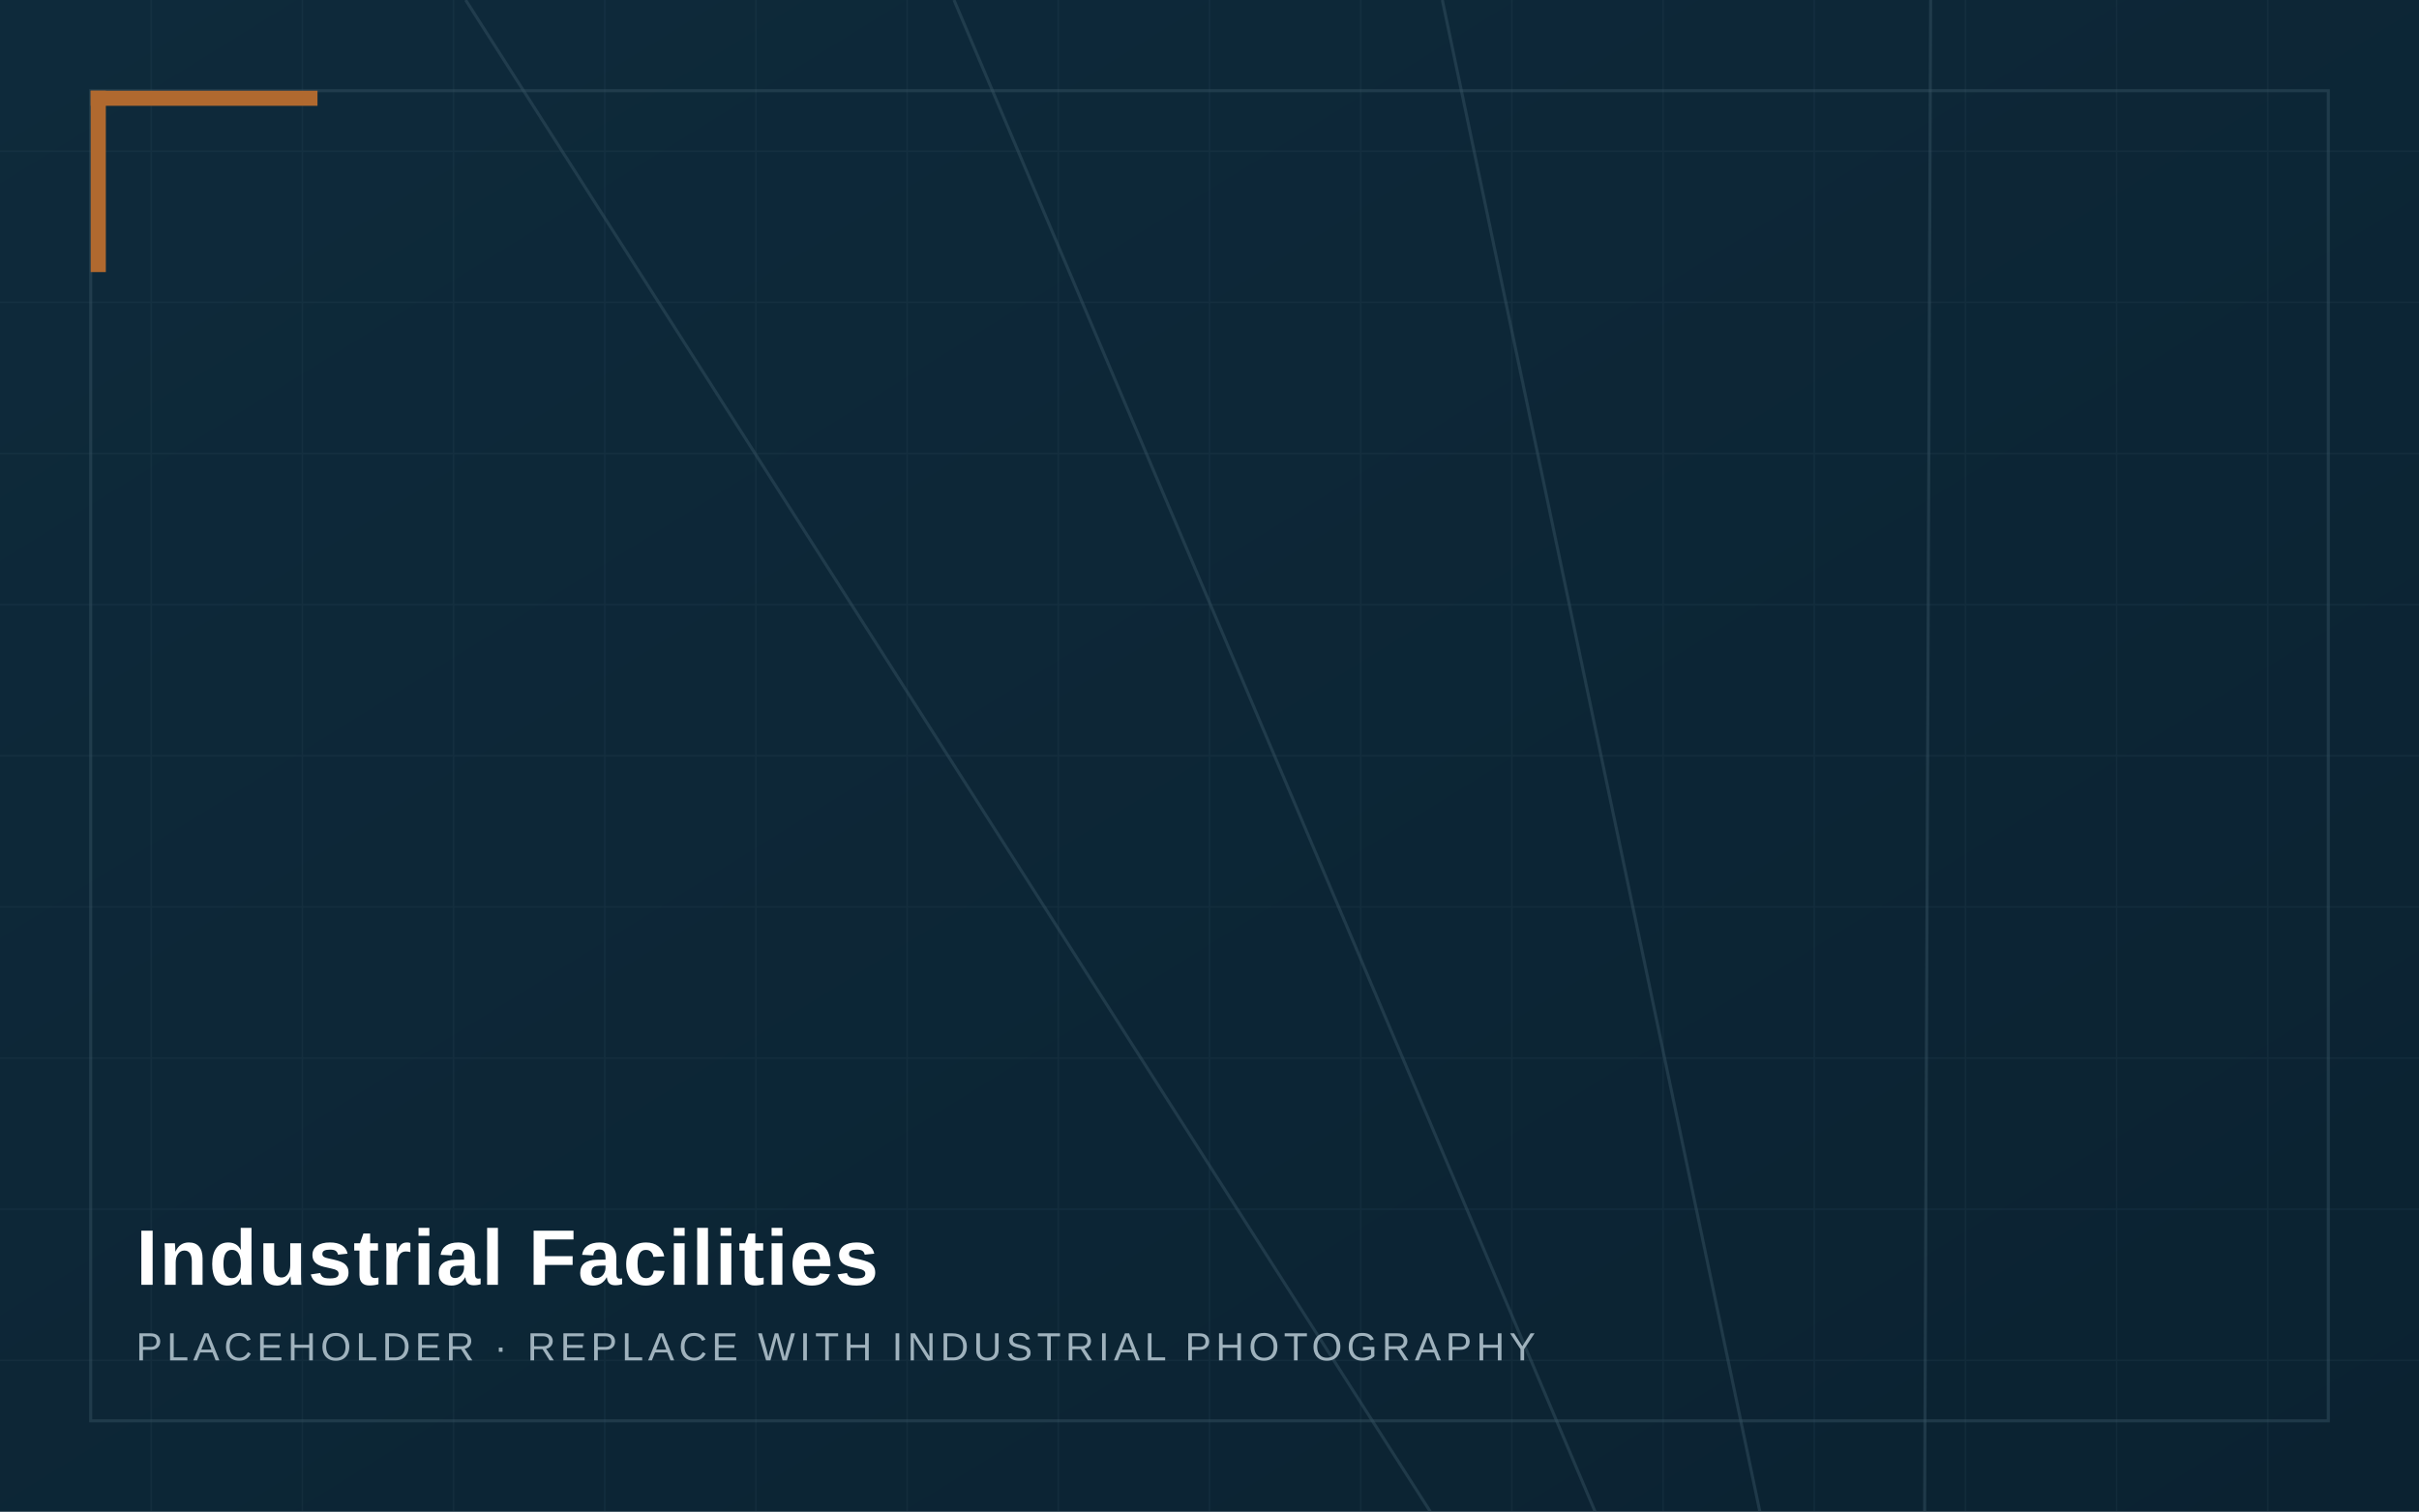
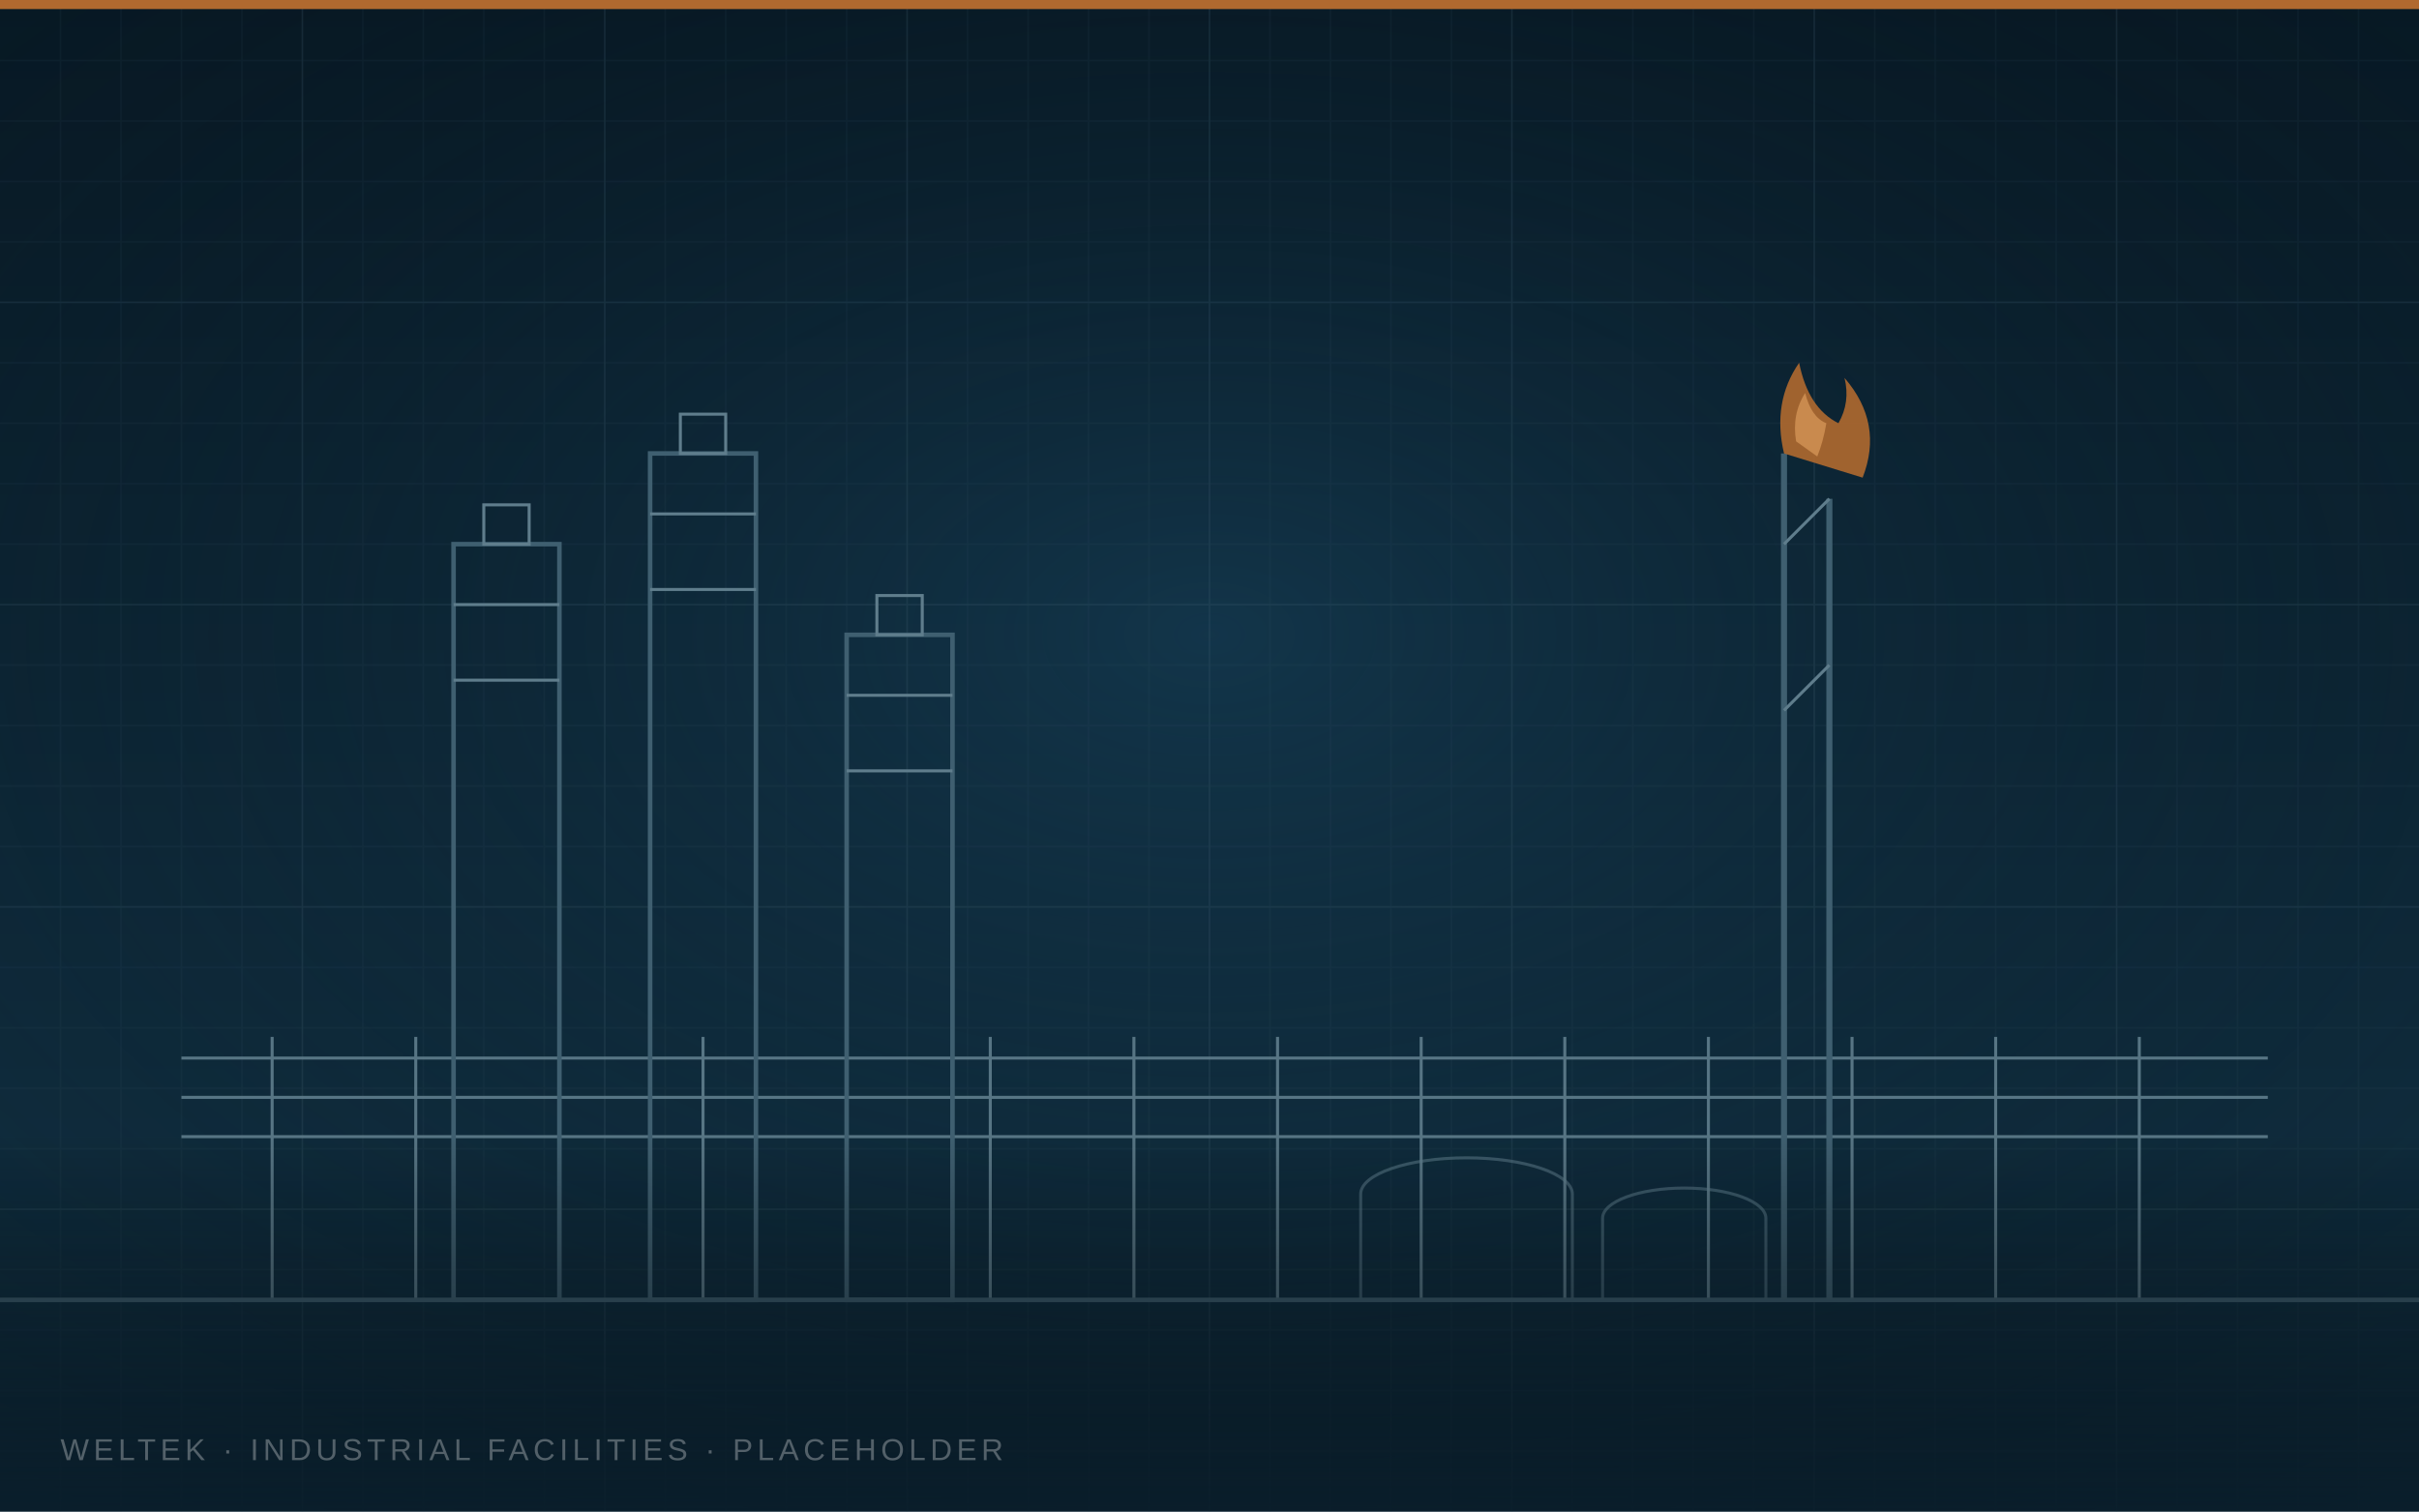
- <svg xmlns="http://www.w3.org/2000/svg" viewBox="0 0 1600 1000" width="1600" height="1000" role="img" aria-label="Industrial Facilities placeholder">
-   <rect width="1600" height="1000" fill="#0e2a3b" />
-   <rect width="1600" height="1000" fill="url(#vg)" />
-   <g stroke="#33505f" stroke-width="1" opacity="0.18">
-     <line x1="100" y1="0" x2="100" y2="1000" />
-     <line x1="200" y1="0" x2="200" y2="1000" />
-     <line x1="300" y1="0" x2="300" y2="1000" />
-     <line x1="400" y1="0" x2="400" y2="1000" />
-     <line x1="500" y1="0" x2="500" y2="1000" />
-     <line x1="600" y1="0" x2="600" y2="1000" />
-     <line x1="700" y1="0" x2="700" y2="1000" />
-     <line x1="800" y1="0" x2="800" y2="1000" />
-     <line x1="900" y1="0" x2="900" y2="1000" />
-     <line x1="1000" y1="0" x2="1000" y2="1000" />
-     <line x1="1100" y1="0" x2="1100" y2="1000" />
-     <line x1="1200" y1="0" x2="1200" y2="1000" />
-     <line x1="1300" y1="0" x2="1300" y2="1000" />
-     <line x1="1400" y1="0" x2="1400" y2="1000" />
-     <line x1="1500" y1="0" x2="1500" y2="1000" />
-     <line x1="0" y1="100" x2="1600" y2="100" />
-     <line x1="0" y1="200" x2="1600" y2="200" />
-     <line x1="0" y1="300" x2="1600" y2="300" />
-     <line x1="0" y1="400" x2="1600" y2="400" />
-     <line x1="0" y1="500" x2="1600" y2="500" />
-     <line x1="0" y1="600" x2="1600" y2="600" />
-     <line x1="0" y1="700" x2="1600" y2="700" />
-     <line x1="0" y1="800" x2="1600" y2="800" />
-     <line x1="0" y1="900" x2="1600" y2="900" />
+ <svg xmlns="http://www.w3.org/2000/svg" viewBox="0 0 1600 1000" width="1600" height="1000" role="img" aria-label="Industrial facilities">
+   <defs>
+     <linearGradient id="sky" x1="0" y1="0" x2="0" y2="1">
+       <stop offset="0" stop-color="#081a26" />
+       <stop offset="0.55" stop-color="#0e2a3b" />
+       <stop offset="1" stop-color="#123448" />
+     </linearGradient>
+     <radialGradient id="glow" cx="0.5" cy="0.42" r="0.75">
+       <stop offset="0" stop-color="#17415a" stop-opacity="0.55" />
+       <stop offset="1" stop-color="#000000" stop-opacity="0" />
+     </radialGradient>
+     <linearGradient id="vig" x1="0" y1="0" x2="0" y2="1">
+       <stop offset="0" stop-color="#000" stop-opacity="0" />
+       <stop offset="0.75" stop-color="#000" stop-opacity="0" />
+       <stop offset="1" stop-color="#081a26" stop-opacity="0.85" />
+     </linearGradient>
+   </defs>
+   <rect width="1600" height="1000" fill="url(#sky)" />
+   <rect width="1600" height="1000" fill="url(#glow)" />
+   <path d="M40 0V1000 M80 0V1000 M120 0V1000 M160 0V1000 M200 0V1000 M240 0V1000 M280 0V1000 M320 0V1000 M360 0V1000 M400 0V1000 M440 0V1000 M480 0V1000 M520 0V1000 M560 0V1000 M600 0V1000 M640 0V1000 M680 0V1000 M720 0V1000 M760 0V1000 M800 0V1000 M840 0V1000 M880 0V1000 M920 0V1000 M960 0V1000 M1000 0V1000 M1040 0V1000 M1080 0V1000 M1120 0V1000 M1160 0V1000 M1200 0V1000 M1240 0V1000 M1280 0V1000 M1320 0V1000 M1360 0V1000 M1400 0V1000 M1440 0V1000 M1480 0V1000 M1520 0V1000 M1560 0V1000 M0 40H1600 M0 80H1600 M0 120H1600 M0 160H1600 M0 200H1600 M0 240H1600 M0 280H1600 M0 320H1600 M0 360H1600 M0 400H1600 M0 440H1600 M0 480H1600 M0 520H1600 M0 560H1600 M0 600H1600 M0 640H1600 M0 680H1600 M0 720H1600 M0 760H1600 M0 800H1600 M0 840H1600 M0 880H1600 M0 920H1600 M0 960H1600" stroke="#3f5f70" stroke-width="1" opacity="0.10" />
+   <path d="M200 0V1000 M400 0V1000 M600 0V1000 M800 0V1000 M1000 0V1000 M1200 0V1000 M1400 0V1000 M0 200H1600 M0 400H1600 M0 600H1600 M0 800H1600" stroke="#3f5f70" stroke-width="1" opacity="0.16" />
+   <g stroke="#5f7d8c" stroke-width="2" opacity="0.9">
+     <line x1="120" y1="700" x2="1500" y2="700" />
+     <line x1="120" y1="726" x2="1500" y2="726" />
+     <line x1="120" y1="752" x2="1500" y2="752" />
+     <line x1="180" y1="686" x2="180" y2="860" />
+     <line x1="275" y1="686" x2="275" y2="860" />
+     <line x1="370" y1="686" x2="370" y2="860" />
+     <line x1="465" y1="686" x2="465" y2="860" />
+     <line x1="560" y1="686" x2="560" y2="860" />
+     <line x1="655" y1="686" x2="655" y2="860" />
+     <line x1="750" y1="686" x2="750" y2="860" />
+     <line x1="845" y1="686" x2="845" y2="860" />
+     <line x1="940" y1="686" x2="940" y2="860" />
+     <line x1="1035" y1="686" x2="1035" y2="860" />
+     <line x1="1130" y1="686" x2="1130" y2="860" />
+     <line x1="1225" y1="686" x2="1225" y2="860" />
+     <line x1="1320" y1="686" x2="1320" y2="860" />
+     <line x1="1415" y1="686" x2="1415" y2="860" />
+   </g>
+   <rect x="300" y="360" width="70" height="500" fill="none" stroke="#3f5f70" stroke-width="3" />
+   <line x1="300" y1="400" x2="370" y2="400" stroke="#5f7d8c" stroke-width="2" />
+   <line x1="300" y1="450" x2="370" y2="450" stroke="#5f7d8c" stroke-width="2" />
+   <rect x="320" y="334" width="30" height="26" fill="none" stroke="#5f7d8c" stroke-width="2" />
+   <rect x="430" y="300" width="70" height="560" fill="none" stroke="#3f5f70" stroke-width="3" />
+   <line x1="430" y1="340" x2="500" y2="340" stroke="#5f7d8c" stroke-width="2" />
+   <line x1="430" y1="390" x2="500" y2="390" stroke="#5f7d8c" stroke-width="2" />
+   <rect x="450" y="274" width="30" height="26" fill="none" stroke="#5f7d8c" stroke-width="2" />
+   <rect x="560" y="420" width="70" height="440" fill="none" stroke="#3f5f70" stroke-width="3" />
+   <line x1="560" y1="460" x2="630" y2="460" stroke="#5f7d8c" stroke-width="2" />
+   <line x1="560" y1="510" x2="630" y2="510" stroke="#5f7d8c" stroke-width="2" />
+   <rect x="580" y="394" width="30" height="26" fill="none" stroke="#5f7d8c" stroke-width="2" />
+   <g stroke="#5f7d8c" stroke-width="2" opacity="0.55">
+     <path d="M900 860 v-70 a70 24 0 0 1 140 0 v70" fill="none" />
+     <path d="M1060 860 v-54 a54 20 0 0 1 108 0 v54" fill="none" />
  </g>
  <g>
-     <line x1="1277" y1="0" x2="1273" y2="1000" stroke="#33505f" stroke-width="2" opacity="0.5" />
-     <line x1="954" y1="0" x2="1164" y2="1000" stroke="#33505f" stroke-width="2" opacity="0.5" />
-     <line x1="631" y1="0" x2="1055" y2="1000" stroke="#33505f" stroke-width="2" opacity="0.5" />
-     <line x1="308" y1="0" x2="946" y2="1000" stroke="#33505f" stroke-width="2" opacity="0.5" />
+     <line x1="1180" y1="860" x2="1180" y2="300" stroke="#3f5f70" stroke-width="4" />
+     <line x1="1210" y1="860" x2="1210" y2="330" stroke="#3f5f70" stroke-width="4" />
+     <line x1="1180" y1="360" x2="1210" y2="330" stroke="#5f7d8c" stroke-width="2" />
+     <line x1="1180" y1="470" x2="1210" y2="440" stroke="#5f7d8c" stroke-width="2" />
+     <path d="M1180 300 q -8 -34 10 -60 q 6 30 26 40 q 8 -14 4 -30 q 26 30 12 66 z" fill="#b0692f" opacity="0.9" />
+     <path d="M1188 292 q -3 -18 6 -32 q 4 16 14 20 q -2 12 -6 22 z" fill="#c98a4e" />
  </g>
-   <rect x="60" y="60" width="1480" height="880" fill="none" stroke="#33505f" stroke-width="2" opacity="0.5" />
-   <rect x="60" y="60" width="150" height="10" fill="#b0692f" />
-   <rect x="60" y="60" width="10" height="120" fill="#b0692f" />
-   <text x="90" y="850" fill="#ffffff" font-family="Archivo, Arial, sans-serif" font-size="52" font-weight="700" letter-spacing="1">Industrial Facilities</text>
-   <text x="90" y="900" fill="#9fb2bd" font-family="Arial, sans-serif" font-size="26" letter-spacing="3">PLACEHOLDER · REPLACE WITH INDUSTRIAL PHOTOGRAPHY</text>
-   <defs>
-     <linearGradient id="vg" x1="0" y1="0" x2="1" y2="1">
-       <stop offset="0" stop-color="#0e2a3b" />
-       <stop offset="1" stop-color="#0b2231" />
-     </linearGradient>
-   </defs>
+   <line x1="0" y1="860" x2="1600" y2="860" stroke="#3f5f70" stroke-width="3" />
+   <rect width="1600" height="1000" fill="url(#vig)" />
+   <rect x="0" y="0" width="1600" height="6" fill="#b0692f" />
+   <text x="40" y="966" fill="#ffffff" opacity="0.30" font-family="Arial,sans-serif" font-size="20" letter-spacing="3">WELTEK · INDUSTRIAL FACILITIES · PLACEHOLDER</text>
</svg>
